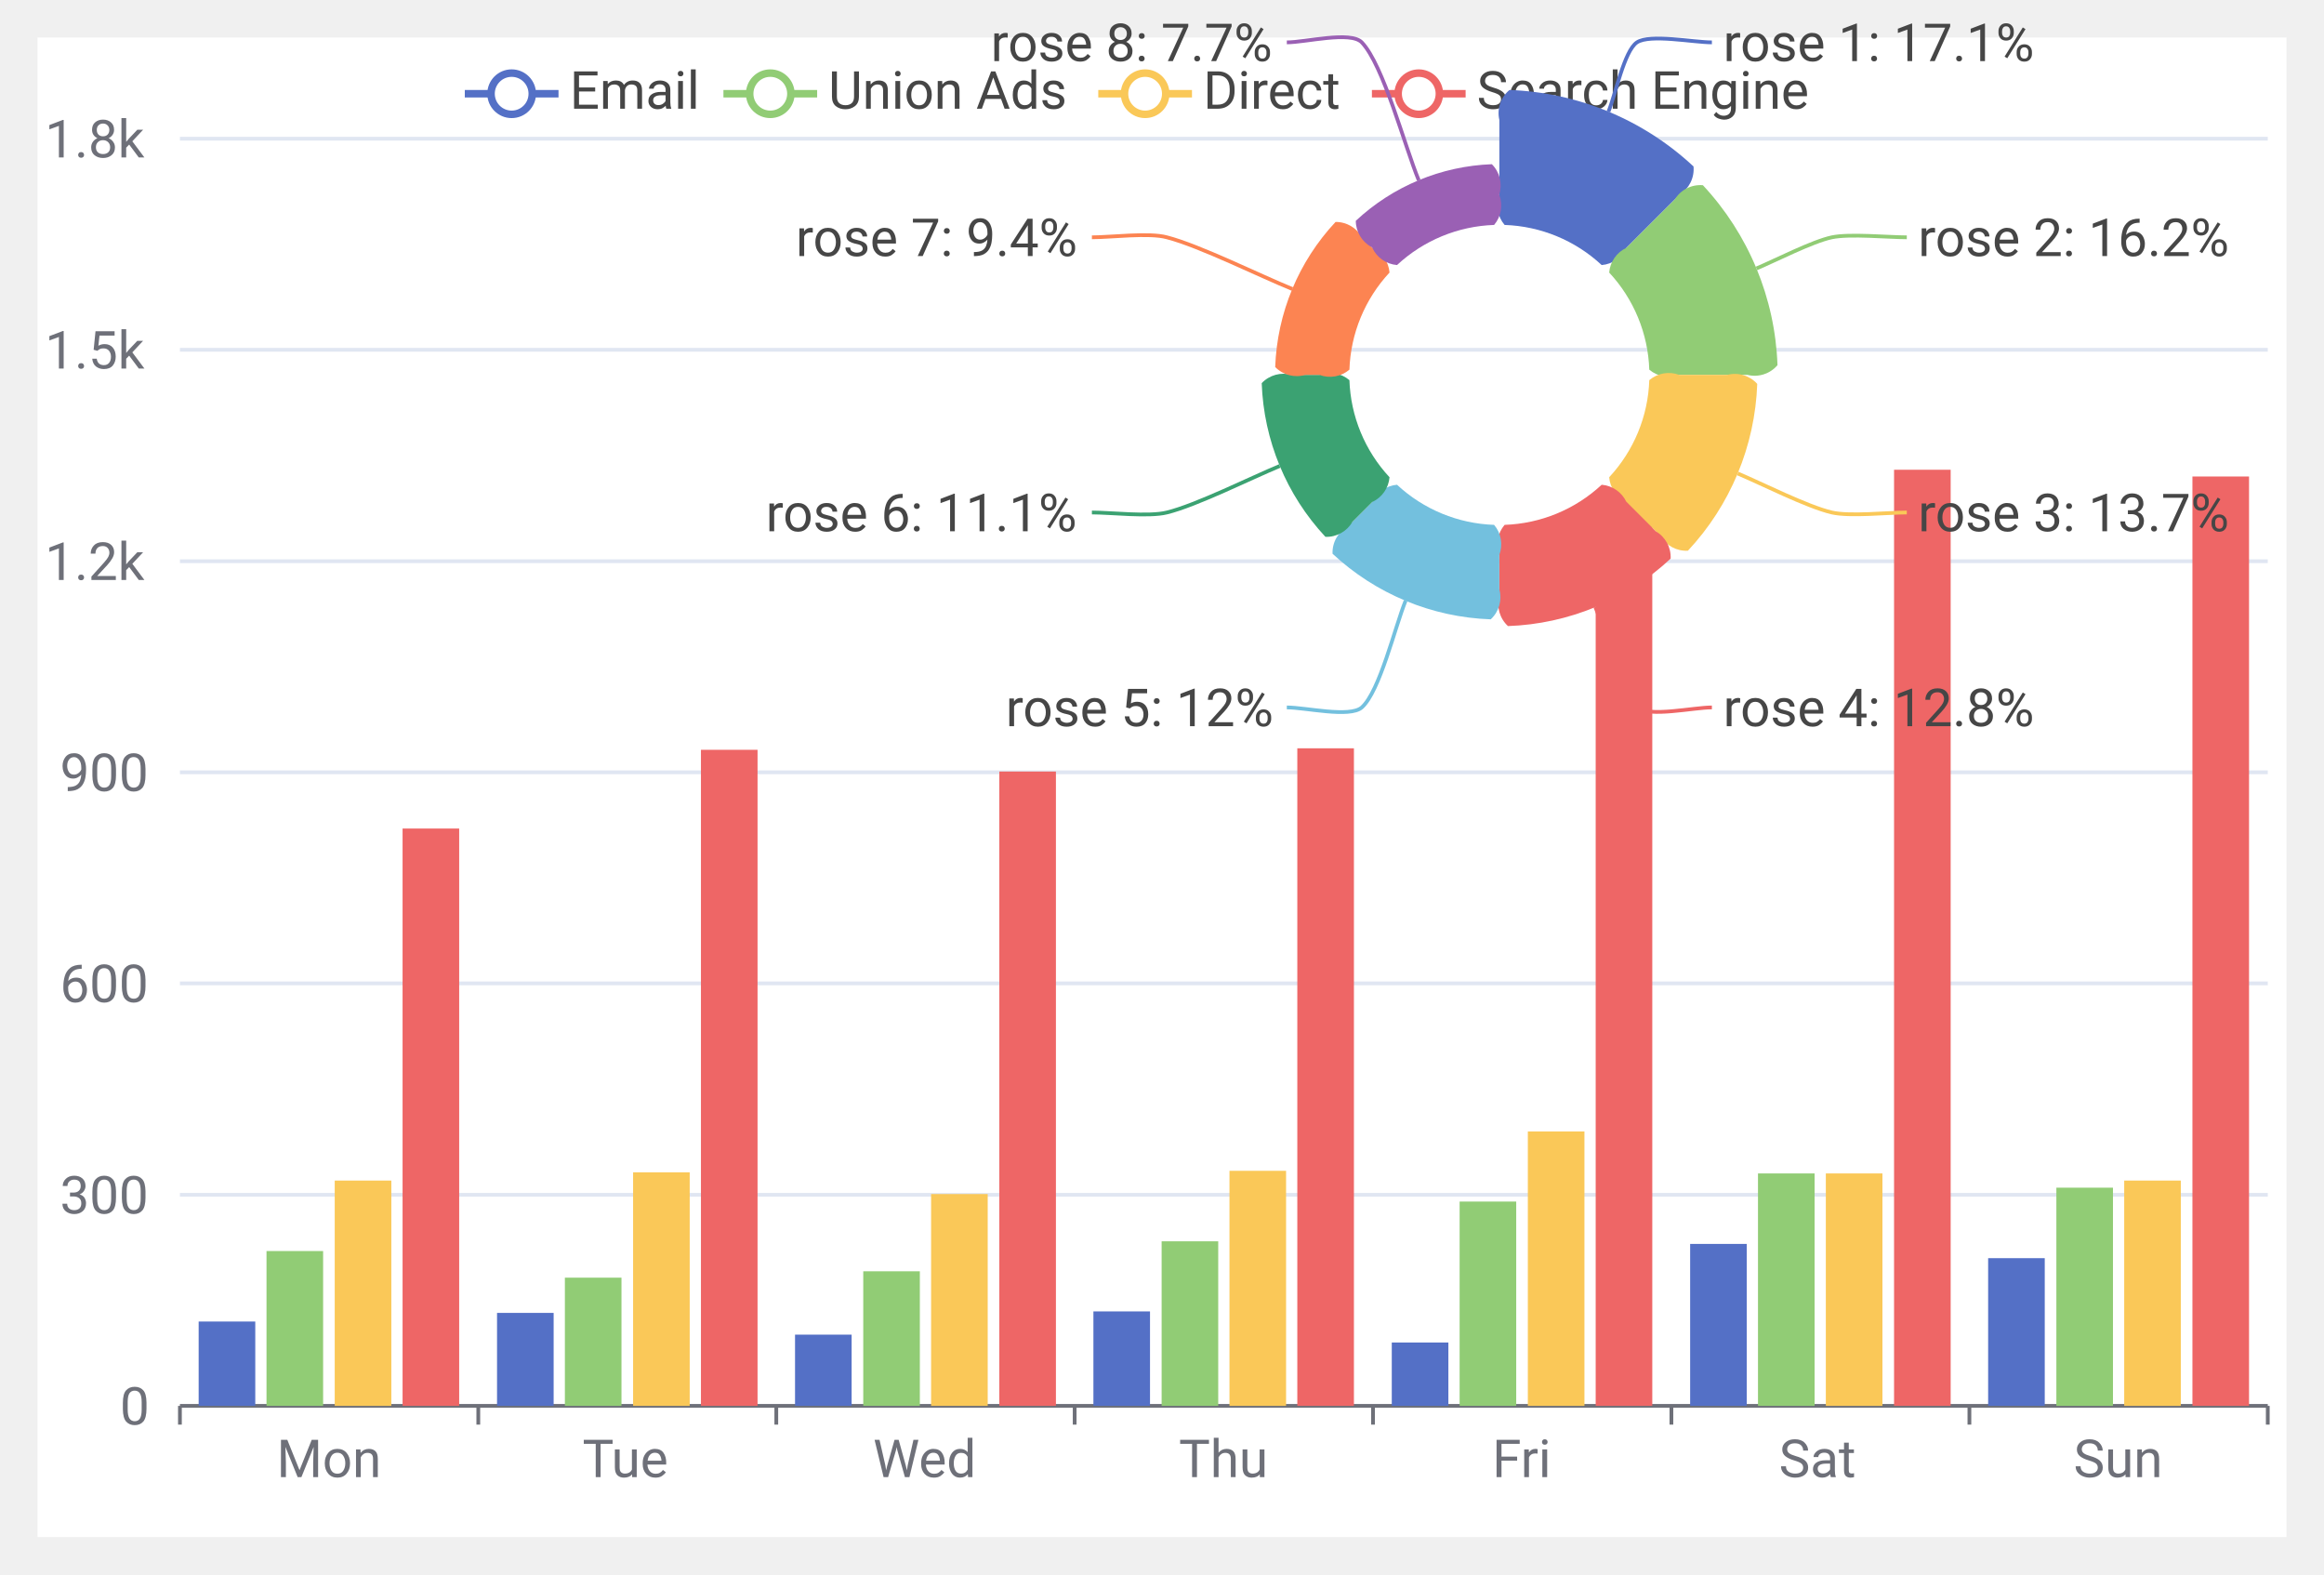
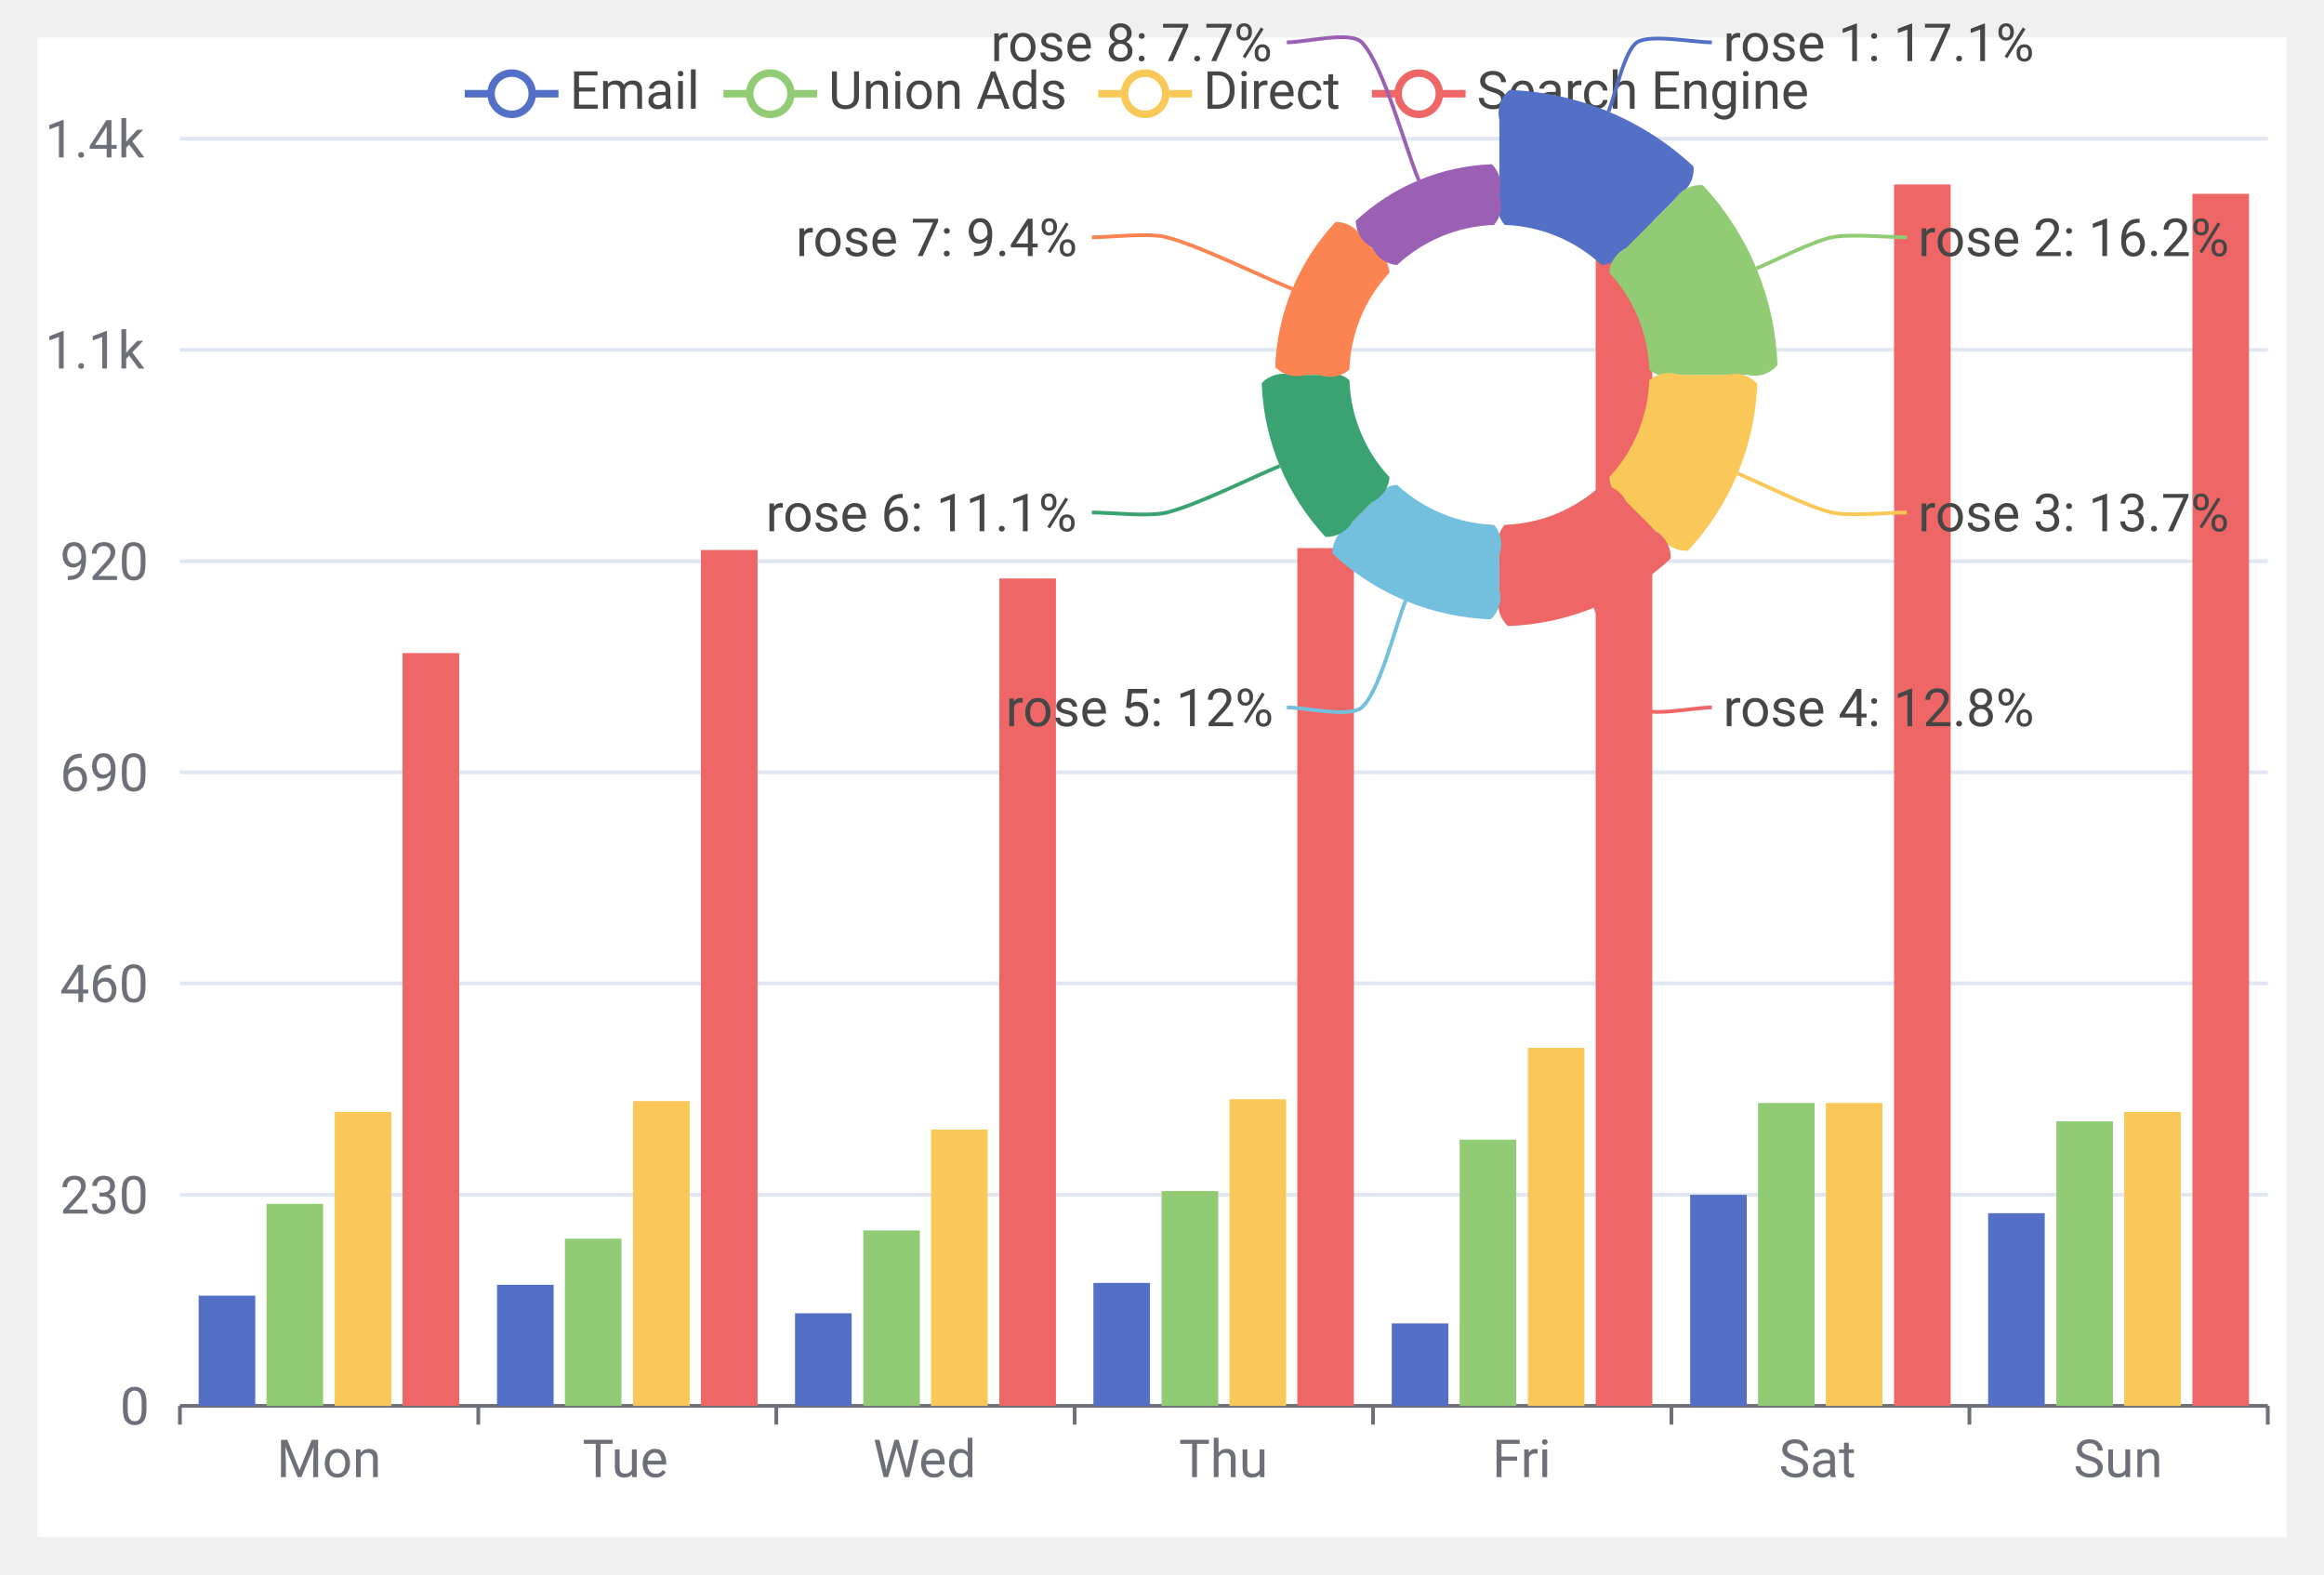
<svg xmlns="http://www.w3.org/2000/svg" width="620" height="420" viewBox="0 0 620 420">
  <svg width="600" height="400" viewBox="0 0 600 400" x="10" y="10">
    <rect x="0" y="0" width="600" height="400" fill="#FFFFFF" />
    <g>
      <line stroke-width="2" x1="114" y1="15" x2="139" y2="15" stroke="#5470C6" />
      <circle cx="126.5" cy="15" r="5.5" stroke-width="2" stroke="#5470C6" fill="#FFFFFF" />
      <text font-size="14" x="142" y="19" font-family="Roboto" fill="#464646">
Email
</text>
    </g>
    <g>
      <line stroke-width="2" x1="183" y1="15" x2="208" y2="15" stroke="#91CC75" />
      <circle cx="195.5" cy="15" r="5.5" stroke-width="2" stroke="#91CC75" fill="#FFFFFF" />
      <text font-size="14" x="211" y="19" font-family="Roboto" fill="#464646">
Union Ads
</text>
    </g>
    <g>
      <line stroke-width="2" x1="283" y1="15" x2="308" y2="15" stroke="#FAC858" />
      <circle cx="295.5" cy="15" r="5.5" stroke-width="2" stroke="#FAC858" fill="#FFFFFF" />
      <text font-size="14" x="311" y="19" font-family="Roboto" fill="#464646">
Direct
</text>
    </g>
    <g>
      <line stroke-width="2" x1="356" y1="15" x2="381" y2="15" stroke="#EE6666" />
      <circle cx="368.5" cy="15" r="5.5" stroke-width="2" stroke="#EE6666" fill="#FFFFFF" />
      <text font-size="14" x="384" y="19" font-family="Roboto" fill="#464646">
Search Engine
</text>
    </g>
    <g stroke="#E0E6F2">
      <line stroke-width="1" x1="38" y1="27" x2="595" y2="27" />
      <line stroke-width="1" x1="38" y1="83.3" x2="595" y2="83.3" />
      <line stroke-width="1" x1="38" y1="139.7" x2="595" y2="139.7" />
      <line stroke-width="1" x1="38" y1="196" x2="595" y2="196" />
      <line stroke-width="1" x1="38" y1="252.3" x2="595" y2="252.3" />
      <line stroke-width="1" x1="38" y1="308.7" x2="595" y2="308.7" />
    </g>
    <g>
      <text font-size="14" x="2" y="32" font-family="Roboto" fill="#6E7079">
- 1.8k
+ 1.4k
</text>
      <text font-size="14" x="2" y="88.3" font-family="Roboto" fill="#6E7079">
- 1.5k
+ 1.1k
</text>
-       <text font-size="14" x="2" y="144.7" font-family="Roboto" fill="#6E7079">
- 1.2k
+       <text font-size="14" x="6" y="144.7" font-family="Roboto" fill="#6E7079">
+ 920
</text>
      <text font-size="14" x="6" y="201" font-family="Roboto" fill="#6E7079">
- 900
+ 690
</text>
      <text font-size="14" x="6" y="257.3" font-family="Roboto" fill="#6E7079">
- 600
+ 460
</text>
      <text font-size="14" x="6" y="313.7" font-family="Roboto" fill="#6E7079">
- 300
+ 230
</text>
      <text font-size="14" x="22" y="370" font-family="Roboto" fill="#6E7079">
0
</text>
    </g>
    <g>
      <g stroke="#6E7079">
        <line stroke-width="1" x1="38" y1="365" x2="595" y2="365" />
        <line stroke-width="1" x1="38" y1="365" x2="38" y2="370" />
        <line stroke-width="1" x1="117.6" y1="365" x2="117.6" y2="370" />
        <line stroke-width="1" x1="197.1" y1="365" x2="197.1" y2="370" />
        <line stroke-width="1" x1="276.7" y1="365" x2="276.7" y2="370" />
        <line stroke-width="1" x1="356.3" y1="365" x2="356.3" y2="370" />
        <line stroke-width="1" x1="435.9" y1="365" x2="435.9" y2="370" />
        <line stroke-width="1" x1="515.4" y1="365" x2="515.4" y2="370" />
        <line stroke-width="1" x1="595" y1="365" x2="595" y2="370" />
      </g>
      <text font-size="14" x="63.8" y="384" font-family="Roboto" fill="#6E7079">
Mon
</text>
      <text font-size="14" x="145.4" y="384" font-family="Roboto" fill="#6E7079">
Tue
</text>
      <text font-size="14" x="222.9" y="384" font-family="Roboto" fill="#6E7079">
Wed
</text>
      <text font-size="14" x="304.5" y="384" font-family="Roboto" fill="#6E7079">
Thu
</text>
      <text font-size="14" x="388.1" y="384" font-family="Roboto" fill="#6E7079">
Fri
</text>
      <text font-size="14" x="464.6" y="384" font-family="Roboto" fill="#6E7079">
Sat
</text>
      <text font-size="14" x="543.2" y="384" font-family="Roboto" fill="#6E7079">
Sun
</text>
    </g>
-     <rect x="43" y="342.5" width="15.1" height="22.5" fill="#5470C6" />
-     <rect x="122.6" y="340.2" width="15.1" height="24.8" fill="#5470C6" />
-     <rect x="202.1" y="346" width="15.1" height="19" fill="#5470C6" />
-     <rect x="281.7" y="339.8" width="15.1" height="25.2" fill="#5470C6" />
-     <rect x="361.3" y="348.1" width="15.1" height="16.9" fill="#5470C6" />
-     <rect x="440.9" y="321.8" width="15.1" height="43.2" fill="#5470C6" />
-     <rect x="520.4" y="325.6" width="15.1" height="39.4" fill="#5470C6" />
-     <rect x="61.1" y="323.7" width="15.1" height="41.3" fill="#91CC75" />
-     <rect x="140.7" y="330.8" width="15.1" height="34.2" fill="#91CC75" />
-     <rect x="220.3" y="329.1" width="15.1" height="35.9" fill="#91CC75" />
-     <rect x="299.9" y="321.1" width="15.1" height="43.9" fill="#91CC75" />
-     <rect x="379.4" y="310.5" width="15.1" height="54.5" fill="#91CC75" />
-     <rect x="459" y="303" width="15.1" height="62" fill="#91CC75" />
-     <rect x="538.6" y="306.8" width="15.1" height="58.2" fill="#91CC75" />
-     <rect x="79.3" y="304.9" width="15.1" height="60.1" fill="#FAC858" />
-     <rect x="158.9" y="302.7" width="15.1" height="62.3" fill="#FAC858" />
-     <rect x="238.4" y="308.5" width="15.1" height="56.5" fill="#FAC858" />
-     <rect x="318" y="302.3" width="15.1" height="62.7" fill="#FAC858" />
-     <rect x="397.6" y="291.8" width="15.1" height="73.2" fill="#FAC858" />
-     <rect x="477.1" y="303" width="15.1" height="62" fill="#FAC858" />
-     <rect x="556.7" y="304.9" width="15.1" height="60.1" fill="#FAC858" />
-     <rect x="97.4" y="211" width="15.1" height="154" fill="#EE6666" />
-     <rect x="177" y="190" width="15.1" height="175" fill="#EE6666" />
-     <rect x="256.6" y="195.8" width="15.1" height="169.2" fill="#EE6666" />
-     <rect x="336.1" y="189.6" width="15.1" height="175.4" fill="#EE6666" />
-     <rect x="415.7" y="122.8" width="15.1" height="242.2" fill="#EE6666" />
-     <rect x="495.3" y="115.3" width="15.1" height="249.7" fill="#EE6666" />
-     <rect x="574.9" y="117.1" width="15.1" height="247.9" fill="#EE6666" />
+     <rect x="43" y="335.6" width="15.1" height="29.4" fill="#5470C6" />
+     <rect x="122.6" y="332.7" width="15.1" height="32.3" fill="#5470C6" />
+     <rect x="202.1" y="340.3" width="15.1" height="24.7" fill="#5470C6" />
+     <rect x="281.7" y="332.2" width="15.1" height="32.8" fill="#5470C6" />
+     <rect x="361.3" y="343" width="15.1" height="22" fill="#5470C6" />
+     <rect x="440.9" y="308.7" width="15.1" height="56.3" fill="#5470C6" />
+     <rect x="520.4" y="313.6" width="15.1" height="51.4" fill="#5470C6" />
+     <rect x="61.1" y="311.1" width="15.1" height="53.9" fill="#91CC75" />
+     <rect x="140.7" y="320.4" width="15.1" height="44.6" fill="#91CC75" />
+     <rect x="220.3" y="318.2" width="15.1" height="46.8" fill="#91CC75" />
+     <rect x="299.9" y="307.7" width="15.1" height="57.3" fill="#91CC75" />
+     <rect x="379.4" y="294" width="15.1" height="71" fill="#91CC75" />
+     <rect x="459" y="284.2" width="15.1" height="80.8" fill="#91CC75" />
+     <rect x="538.6" y="289.1" width="15.1" height="75.9" fill="#91CC75" />
+     <rect x="79.3" y="286.6" width="15.1" height="78.4" fill="#FAC858" />
+     <rect x="158.9" y="283.7" width="15.1" height="81.3" fill="#FAC858" />
+     <rect x="238.4" y="291.3" width="15.1" height="73.7" fill="#FAC858" />
+     <rect x="318" y="283.2" width="15.1" height="81.8" fill="#FAC858" />
+     <rect x="397.6" y="269.5" width="15.1" height="95.5" fill="#FAC858" />
+     <rect x="477.1" y="284.2" width="15.1" height="80.8" fill="#FAC858" />
+     <rect x="556.7" y="286.6" width="15.1" height="78.4" fill="#FAC858" />
+     <rect x="97.4" y="164.2" width="15.1" height="200.8" fill="#EE6666" />
+     <rect x="177" y="136.7" width="15.1" height="228.3" fill="#EE6666" />
+     <rect x="256.6" y="144.3" width="15.1" height="220.7" fill="#EE6666" />
+     <rect x="336.1" y="136.2" width="15.1" height="228.8" fill="#EE6666" />
+     <rect x="415.7" y="49" width="15.1" height="316" fill="#EE6666" />
+     <rect x="495.3" y="39.2" width="15.1" height="325.8" fill="#EE6666" />
+     <rect x="574.9" y="41.7" width="15.1" height="323.3" fill="#EE6666" />
  </svg>
  <svg width="400" height="200" viewBox="0 0 400 200" x="200">
    <path d="M200,52 L200,32 A8 8 0 0 1 202.7,24 A76 76 0 0 1 251.8,44.4 A8 8 0 0 1 248.1,51.9 L233.9,66.1 A8 8 0 0 1 227.3,70.7 A40 40 0 0 0 201.4,60 A8 8 0 0 1 200,52 Z" fill="#5470C6" />
    <path d="M229.1,29.8 C231 25.2, 233.3 13.6, 236.7 11.3 C240.2 9, 251.7 11.3, 256.7 11.3" stroke-width="1" fill="none" stroke="#5470C6" />
    <text font-size="14" x="259.7" y="16.3" font-family="Roboto" fill="#464646">
rose 1: 17.1%
</text>
    <path d="M233.9,66.1 L246.8,53.2 A8 8 0 0 1 254.3,49.4 A74.2 74.2 0 0 1 274.2,97.4 A8 8 0 0 1 266.2,100 L248,100 A8 8 0 0 1 240,98.6 A40 40 0 0 0 229.3,72.7 A8 8 0 0 1 233.9,66.1 Z" fill="#91CC75" />
    <path d="M268.6,71.6 C273.6 69.5, 283.5 64.4, 288.7 63.3 C293.5 62.3, 303.7 63.3, 308.7 63.3" stroke-width="1" fill="none" stroke="#91CC75" />
    <text font-size="14" x="311.7" y="68.3" font-family="Roboto" fill="#464646">
rose 2: 16.2%
</text>
    <path d="M248,100 L260.8,100 A8 8 0 0 1 268.8,102.4 A68.8 68.8 0 0 1 250.3,146.9 A8 8 0 0 1 243,143 L233.9,133.9 A8 8 0 0 1 229.3,127.3 A40 40 0 0 0 240,101.4 A8 8 0 0 1 248,100 Z" fill="#FAC858" />
    <path d="M263.6,126.3 C269.8 128.9, 282.2 135.2, 288.7 136.7 C293.5 137.8, 303.7 136.7, 308.7 136.7" stroke-width="1" fill="none" stroke="#FAC858" />
    <text font-size="14" x="311.7" y="141.7" font-family="Roboto" fill="#464646">
rose 3: 13.7%
</text>
    <path d="M233.9,133.9 L241.7,141.7 A8 8 0 0 1 245.7,149 A67 67 0 0 1 202.3,167 A8 8 0 0 1 200,159 L200,148 A8 8 0 0 1 201.4,140 A40 40 0 0 0 227.3,129.3 A8 8 0 0 1 233.9,133.9 Z" fill="#EE6666" />
    <path d="M225.6,161.9 C228.4 168.6, 232.1 184.7, 236.7 188.7 C239.9 191.4, 251.7 188.7, 256.7 188.7" stroke-width="1" fill="none" stroke="#EE6666" />
    <text font-size="14" x="259.7" y="193.7" font-family="Roboto" fill="#464646">
rose 4: 12.8%
</text>
    <path d="M200,148 L200,157.2 A8 8 0 0 1 197.7,165.2 A65.2 65.2 0 0 1 155.5,147.7 A8 8 0 0 1 159.6,140.4 L166.1,133.9 A8 8 0 0 1 172.7,129.3 A40 40 0 0 0 198.6,140 A8 8 0 0 1 200,148 Z" fill="#73C0DE" />
    <path d="M175,160.2 C172.1 167.4, 168.1 184.4, 163.3 188.7 C160.1 191.5, 148.3 188.7, 143.3 188.7" stroke-width="1" fill="none" stroke="#73C0DE" />
    <text font-size="14" x="68.3" y="193.7" font-family="Roboto" fill="#464646">
rose 5: 12%
</text>
    <path d="M166.1,133.9 L160.8,139.2 A8 8 0 0 1 153.6,143.2 A63.4 63.4 0 0 1 136.6,102.2 A8 8 0 0 1 144.6,100 L152,100 A8 8 0 0 1 160,101.4 A40 40 0 0 0 170.7,127.3 A8 8 0 0 1 166.1,133.9 Z" fill="#3BA272" />
    <path d="M141.4,124.3 C133.9 127.4, 119.1 134.8, 111.3 136.7 C106.5 137.9, 96.3 136.7, 91.3 136.7" stroke-width="1" fill="none" stroke="#3BA272" />
    <text font-size="14" x="4.3" y="141.7" font-family="Roboto" fill="#464646">
rose 6: 11.1%
</text>
    <path d="M152,100 L148.2,100 A8 8 0 0 1 140.2,97.9 A59.8 59.8 0 0 1 156.3,59.2 A8 8 0 0 1 163.4,63.4 L166.1,66.1 A8 8 0 0 1 170.7,72.7 A40 40 0 0 0 160,98.6 A8 8 0 0 1 152,100 Z" fill="#FC8452" />
    <path d="M144.8,77.1 C136.4 73.7, 119.9 65.5, 111.3 63.3 C106.6 62, 96.3 63.3, 91.3 63.3" stroke-width="1" fill="none" stroke="#FC8452" />
    <text font-size="14" x="12.3" y="68.3" font-family="Roboto" fill="#464646">
rose 7: 9.4%
</text>
    <path d="M166.1,66.1 L165.9,65.9 A8 8 0 0 1 161.7,58.9 A56.2 56.2 0 0 1 198,43.8 A8 8 0 0 1 200,51.8 L200,52 A8 8 0 0 1 198.6,60 A40 40 0 0 0 172.7,70.7 A8 8 0 0 1 166.1,66.1 Z" fill="#9A60B4" />
    <path d="M178.5,48.1 C174.7 38.9, 169.1 17.4, 163.3 11.3 C160.3 8.2, 148.3 11.3, 143.3 11.3" stroke-width="1" fill="none" stroke="#9A60B4" />
    <text font-size="14" x="64.3" y="16.3" font-family="Roboto" fill="#464646">
rose 8: 7.7%
</text>
  </svg>
</svg>
